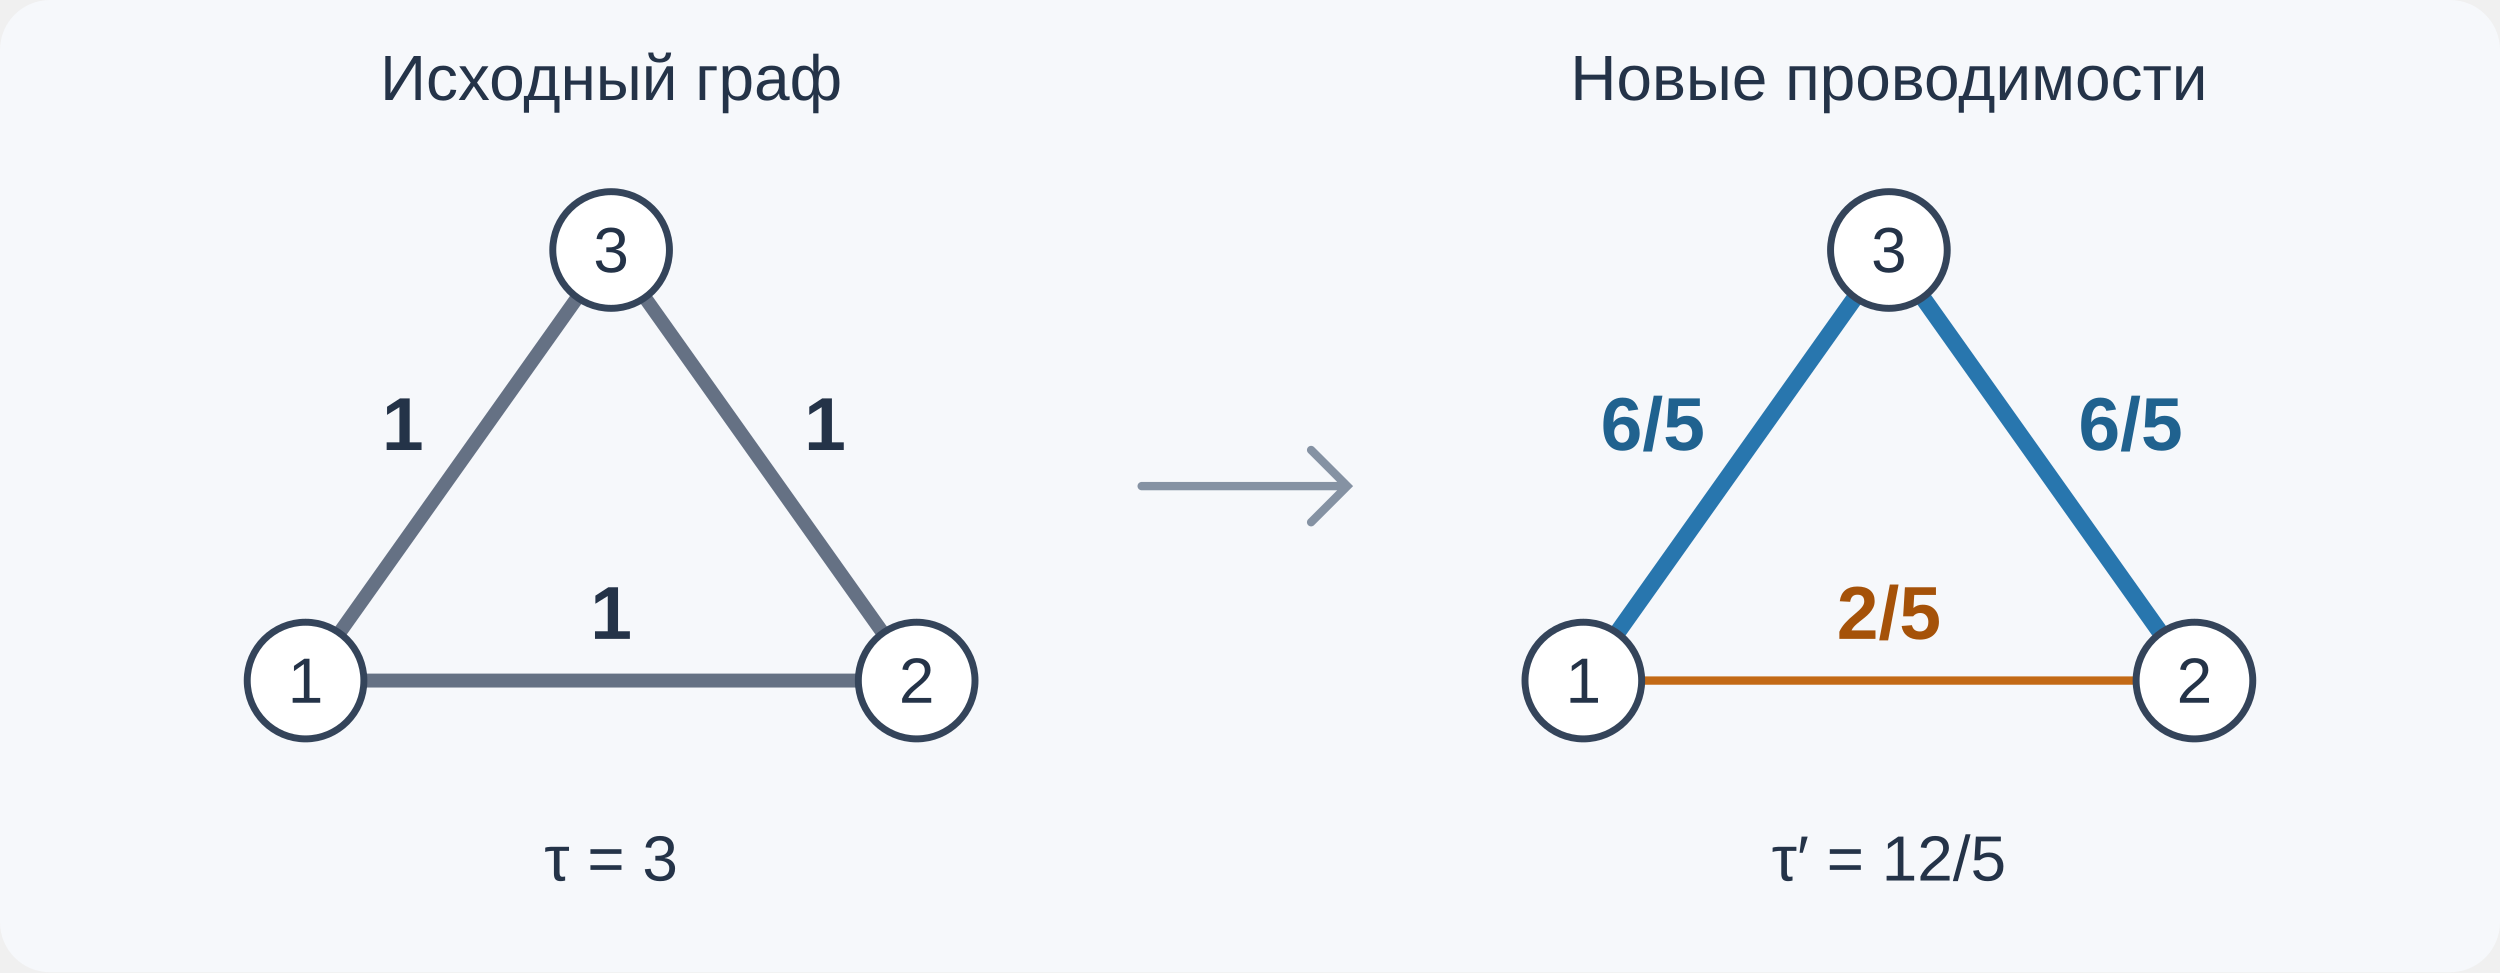
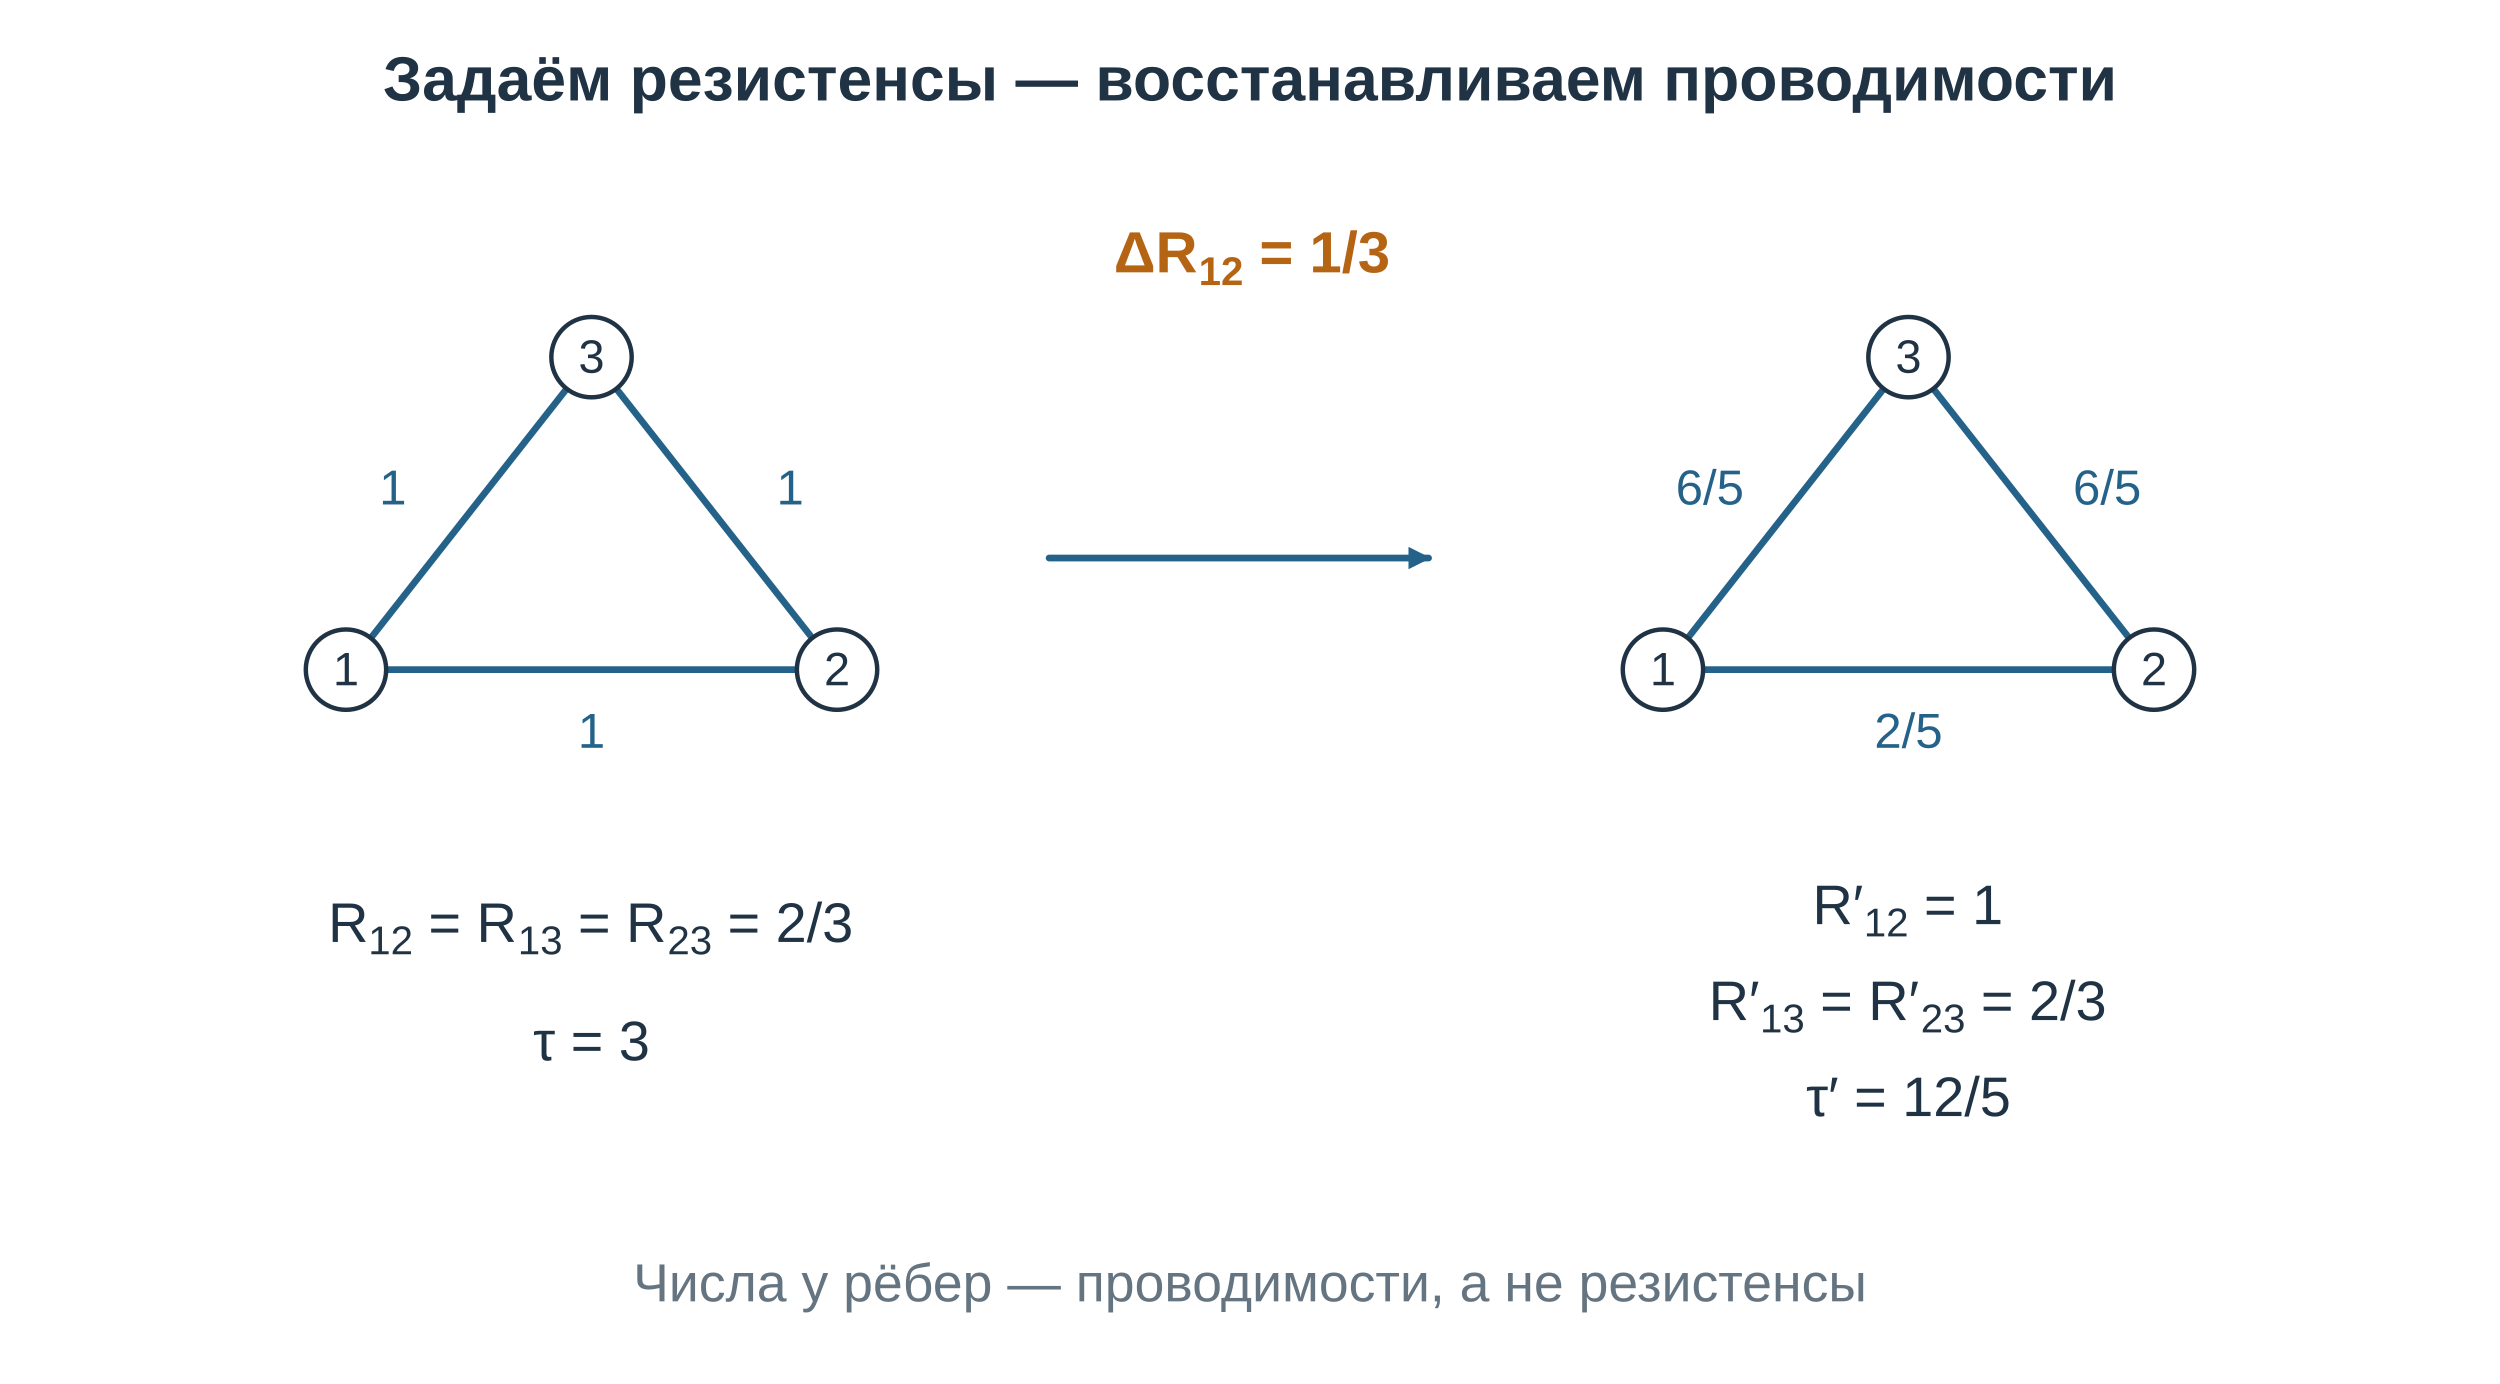
- <svg xmlns="http://www.w3.org/2000/svg" width="900" height="350" viewBox="0 0 900 350" role="img" aria-labelledby="title desc">
-   <rect width="900" height="350" rx="18" fill="#f6f8fb" />
-   <g font-family="Arial, sans-serif" text-anchor="middle" fill="#243348">
-     <text x="220" y="36" font-size="23">Исходный граф</text>
-     <text x="680" y="36" font-size="23">Новые проводимости</text>
-     <g stroke-linecap="round">
-       <path d="M110 245 L330 245 L220 90 Z" stroke="#657184" stroke-width="5" fill="none" />
-       <path d="M570 245 L790 245" stroke="#c36a16" stroke-width="3" />
-       <path d="M570 245 L680 90 L790 245" stroke="#2876ae" stroke-width="6" fill="none" />
-       <path d="M411 175 L485 175 M472 162 L485 175 L472 188" stroke="#8592a3" stroke-width="3" fill="none" />
-     </g>
-     <g font-size="27" font-weight="bold">
-       <text x="220" y="230">1</text>
-       <text x="145" y="162">1</text>
-       <text x="297" y="162">1</text>
-       <text x="680" y="230" fill="#a55209">2/5</text>
-       <text x="595" y="162" fill="#20628f">6/5</text>
-       <text x="767" y="162" fill="#20628f">6/5</text>
-     </g>
-     <g stroke="#34445a" stroke-width="2.5" fill="white">
-       <circle cx="110" cy="245" r="21" />
-       <circle cx="330" cy="245" r="21" />
-       <circle cx="220" cy="90" r="21" />
-       <circle cx="570" cy="245" r="21" />
-       <circle cx="790" cy="245" r="21" />
-       <circle cx="680" cy="90" r="21" />
-     </g>
-     <g font-size="23" dominant-baseline="central">
-       <text x="110" y="245">1</text>
-       <text x="330" y="245">2</text>
-       <text x="220" y="90">3</text>
-       <text x="570" y="245">1</text>
-       <text x="790" y="245">2</text>
-       <text x="680" y="90">3</text>
-     </g>
-     <g font-size="23">
-       <text x="220" y="317">τ = 3</text>
-       <text x="680" y="317">τ′ = 12/5</text>
-     </g>
-   </g>
+ <svg xmlns="http://www.w3.org/2000/svg" width="1120" height="620" viewBox="0 0 1120 620" role="img" aria-labelledby="title">
+   <defs>
+     <marker id="arrow" markerWidth="12" markerHeight="12" refX="9" refY="5" orient="auto" markerUnits="userSpaceOnUse">
+       <path d="M0 0 L10 5 L0 10 Z" fill="#24628a" />
+     </marker>
+   </defs>
+   <style>text{font-family:Arial,sans-serif;fill:#203344}path,line{stroke-linecap:round;stroke-linejoin:round}</style>
+   <rect width="1120" height="620" fill="white" />
+   <text xml:space="preserve" x="560" y="45" font-size="28" fill="#203344" style="fill:#203344" font-weight="600" text-anchor="middle">Задаём резистенсы — восстанавливаем проводимости</text>
+   <line x1="174.0" y1="300.0" x2="356.0" y2="300.0" stroke="#24628a" stroke-width="3" />
+   <text xml:space="preserve" x="265.0" y="335.0" font-size="22" fill="#24628a" style="fill:#24628a" font-weight="400" text-anchor="middle">1</text>
+   <line x1="166.739" y1="285.06" x2="253.261" y2="174.94" stroke="#24628a" stroke-width="3" />
+   <text xml:space="preserve" x="176.0" y="226.0" font-size="22" fill="#24628a" style="fill:#24628a" font-weight="400" text-anchor="middle">1</text>
+   <line x1="363.261" y1="285.06" x2="276.739" y2="174.94" stroke="#24628a" stroke-width="3" />
+   <text xml:space="preserve" x="354.0" y="226.0" font-size="22" fill="#24628a" style="fill:#24628a" font-weight="400" text-anchor="middle">1</text>
+   <circle cx="155" cy="300" r="18" fill="white" stroke="#203344" stroke-width="2" />
+   <text xml:space="preserve" x="155" y="307" font-size="21" fill="#203344" style="fill:#203344" font-weight="400" text-anchor="middle">1</text>
+   <circle cx="375" cy="300" r="18" fill="white" stroke="#203344" stroke-width="2" />
+   <text xml:space="preserve" x="375" y="307" font-size="21" fill="#203344" style="fill:#203344" font-weight="400" text-anchor="middle">2</text>
+   <circle cx="265" cy="160" r="18" fill="white" stroke="#203344" stroke-width="2" />
+   <text xml:space="preserve" x="265" y="167" font-size="21" fill="#203344" style="fill:#203344" font-weight="400" text-anchor="middle">3</text>
+   <line x1="764.0" y1="300.0" x2="946.0" y2="300.0" stroke="#24628a" stroke-width="3" />
+   <text xml:space="preserve" x="855.0" y="335.0" font-size="22" fill="#24628a" style="fill:#24628a" font-weight="400" text-anchor="middle">2/5</text>
+   <line x1="756.739" y1="285.06" x2="843.261" y2="174.94" stroke="#24628a" stroke-width="3" />
+   <text xml:space="preserve" x="766.0" y="226.0" font-size="22" fill="#24628a" style="fill:#24628a" font-weight="400" text-anchor="middle">6/5</text>
+   <line x1="953.261" y1="285.06" x2="866.739" y2="174.94" stroke="#24628a" stroke-width="3" />
+   <text xml:space="preserve" x="944.0" y="226.0" font-size="22" fill="#24628a" style="fill:#24628a" font-weight="400" text-anchor="middle">6/5</text>
+   <circle cx="745" cy="300" r="18" fill="white" stroke="#203344" stroke-width="2" />
+   <text xml:space="preserve" x="745" y="307" font-size="21" fill="#203344" style="fill:#203344" font-weight="400" text-anchor="middle">1</text>
+   <circle cx="965" cy="300" r="18" fill="white" stroke="#203344" stroke-width="2" />
+   <text xml:space="preserve" x="965" y="307" font-size="21" fill="#203344" style="fill:#203344" font-weight="400" text-anchor="middle">2</text>
+   <circle cx="855" cy="160" r="18" fill="white" stroke="#203344" stroke-width="2" />
+   <text xml:space="preserve" x="855" y="167" font-size="21" fill="#203344" style="fill:#203344" font-weight="400" text-anchor="middle">3</text>
+   <line x1="470" y1="250" x2="640" y2="250" stroke="#24628a" stroke-width="3" marker-end="url(#arrow)" />
+   <text xml:space="preserve" x="499.0" y="122" font-size="26" fill="#b56414" style="fill:#b56414" font-weight="600" text-anchor="start">ΔR</text>
+   <text xml:space="preserve" x="537.0" y="127.72" font-size="18" fill="#b56414" style="fill:#b56414" font-weight="600" text-anchor="start">12</text>
+   <text xml:space="preserve" x="557.0" y="122" font-size="26" fill="#b56414" style="fill:#b56414" font-weight="600" text-anchor="start"> = 1/3</text>
+   <text xml:space="preserve" x="147.0" y="422" font-size="25" fill="#203344" style="fill:#203344" font-weight="400" text-anchor="start">R</text>
+   <text xml:space="preserve" x="165.0" y="427.5" font-size="18" fill="#203344" style="fill:#203344" font-weight="400" text-anchor="start">12</text>
+   <text xml:space="preserve" x="185.0" y="422" font-size="25" fill="#203344" style="fill:#203344" font-weight="400" text-anchor="start"> = R</text>
+   <text xml:space="preserve" x="232.0" y="427.5" font-size="18" fill="#203344" style="fill:#203344" font-weight="400" text-anchor="start">13</text>
+   <text xml:space="preserve" x="252.0" y="422" font-size="25" fill="#203344" style="fill:#203344" font-weight="400" text-anchor="start"> = R</text>
+   <text xml:space="preserve" x="299.0" y="427.5" font-size="18" fill="#203344" style="fill:#203344" font-weight="400" text-anchor="start">23</text>
+   <text xml:space="preserve" x="319.0" y="422" font-size="25" fill="#203344" style="fill:#203344" font-weight="400" text-anchor="start"> = 2/3</text>
+   <text xml:space="preserve" x="265" y="475" font-size="25" fill="#203344" style="fill:#203344" font-weight="400" text-anchor="middle">τ = 3</text>
+   <text xml:space="preserve" x="812.0" y="414" font-size="25" fill="#203344" style="fill:#203344" font-weight="400" text-anchor="start">R′</text>
+   <text xml:space="preserve" x="835.0" y="419.5" font-size="18" fill="#203344" style="fill:#203344" font-weight="400" text-anchor="start">12</text>
+   <text xml:space="preserve" x="855.0" y="414" font-size="25" fill="#203344" style="fill:#203344" font-weight="400" text-anchor="start"> = 1</text>
+   <text xml:space="preserve" x="765.5" y="457" font-size="25" fill="#203344" style="fill:#203344" font-weight="400" text-anchor="start">R′</text>
+   <text xml:space="preserve" x="788.5" y="462.5" font-size="18" fill="#203344" style="fill:#203344" font-weight="400" text-anchor="start">13</text>
+   <text xml:space="preserve" x="808.5" y="457" font-size="25" fill="#203344" style="fill:#203344" font-weight="400" text-anchor="start"> = R′</text>
+   <text xml:space="preserve" x="860.5" y="462.5" font-size="18" fill="#203344" style="fill:#203344" font-weight="400" text-anchor="start">23</text>
+   <text xml:space="preserve" x="880.5" y="457" font-size="25" fill="#203344" style="fill:#203344" font-weight="400" text-anchor="start"> = 2/3</text>
+   <text xml:space="preserve" x="855" y="500" font-size="25" fill="#203344" style="fill:#203344" font-weight="400" text-anchor="middle">τ′ = 12/5</text>
+   <text xml:space="preserve" x="560" y="583" font-size="24" fill="#647481" style="fill:#647481" font-weight="400" text-anchor="middle">Числа у рёбер — проводимости, а не резистенсы</text>
</svg>
